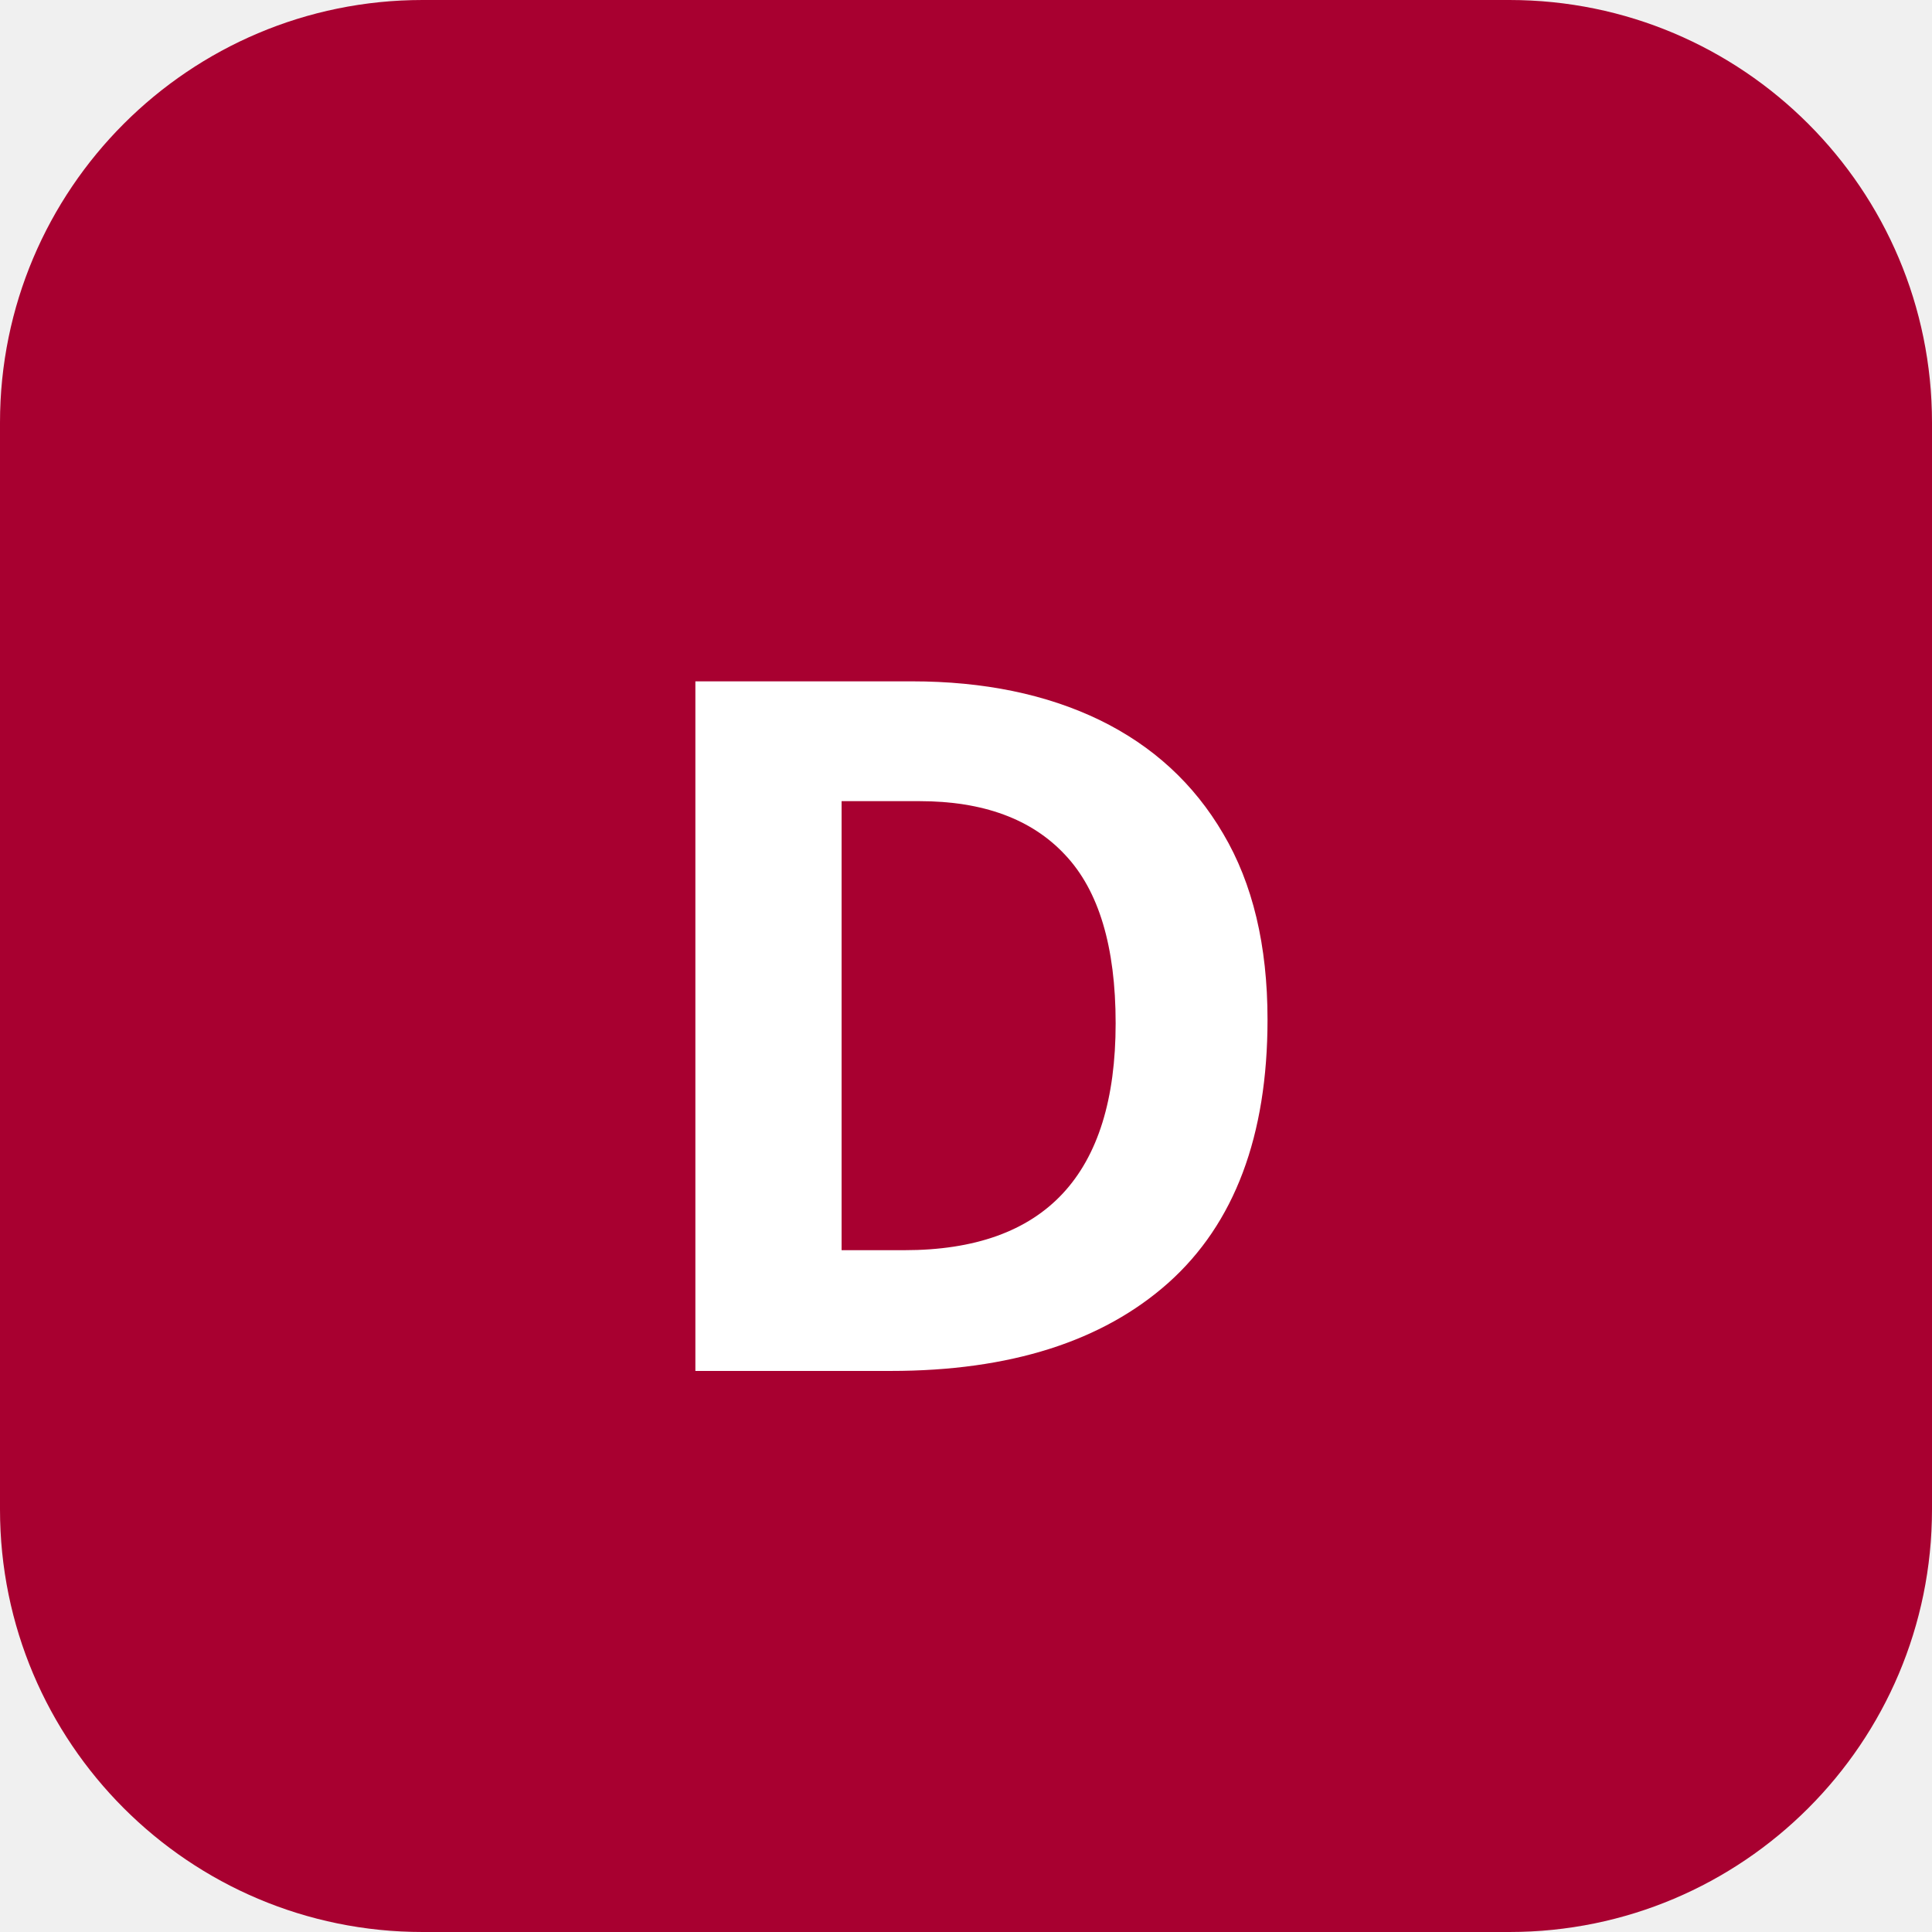
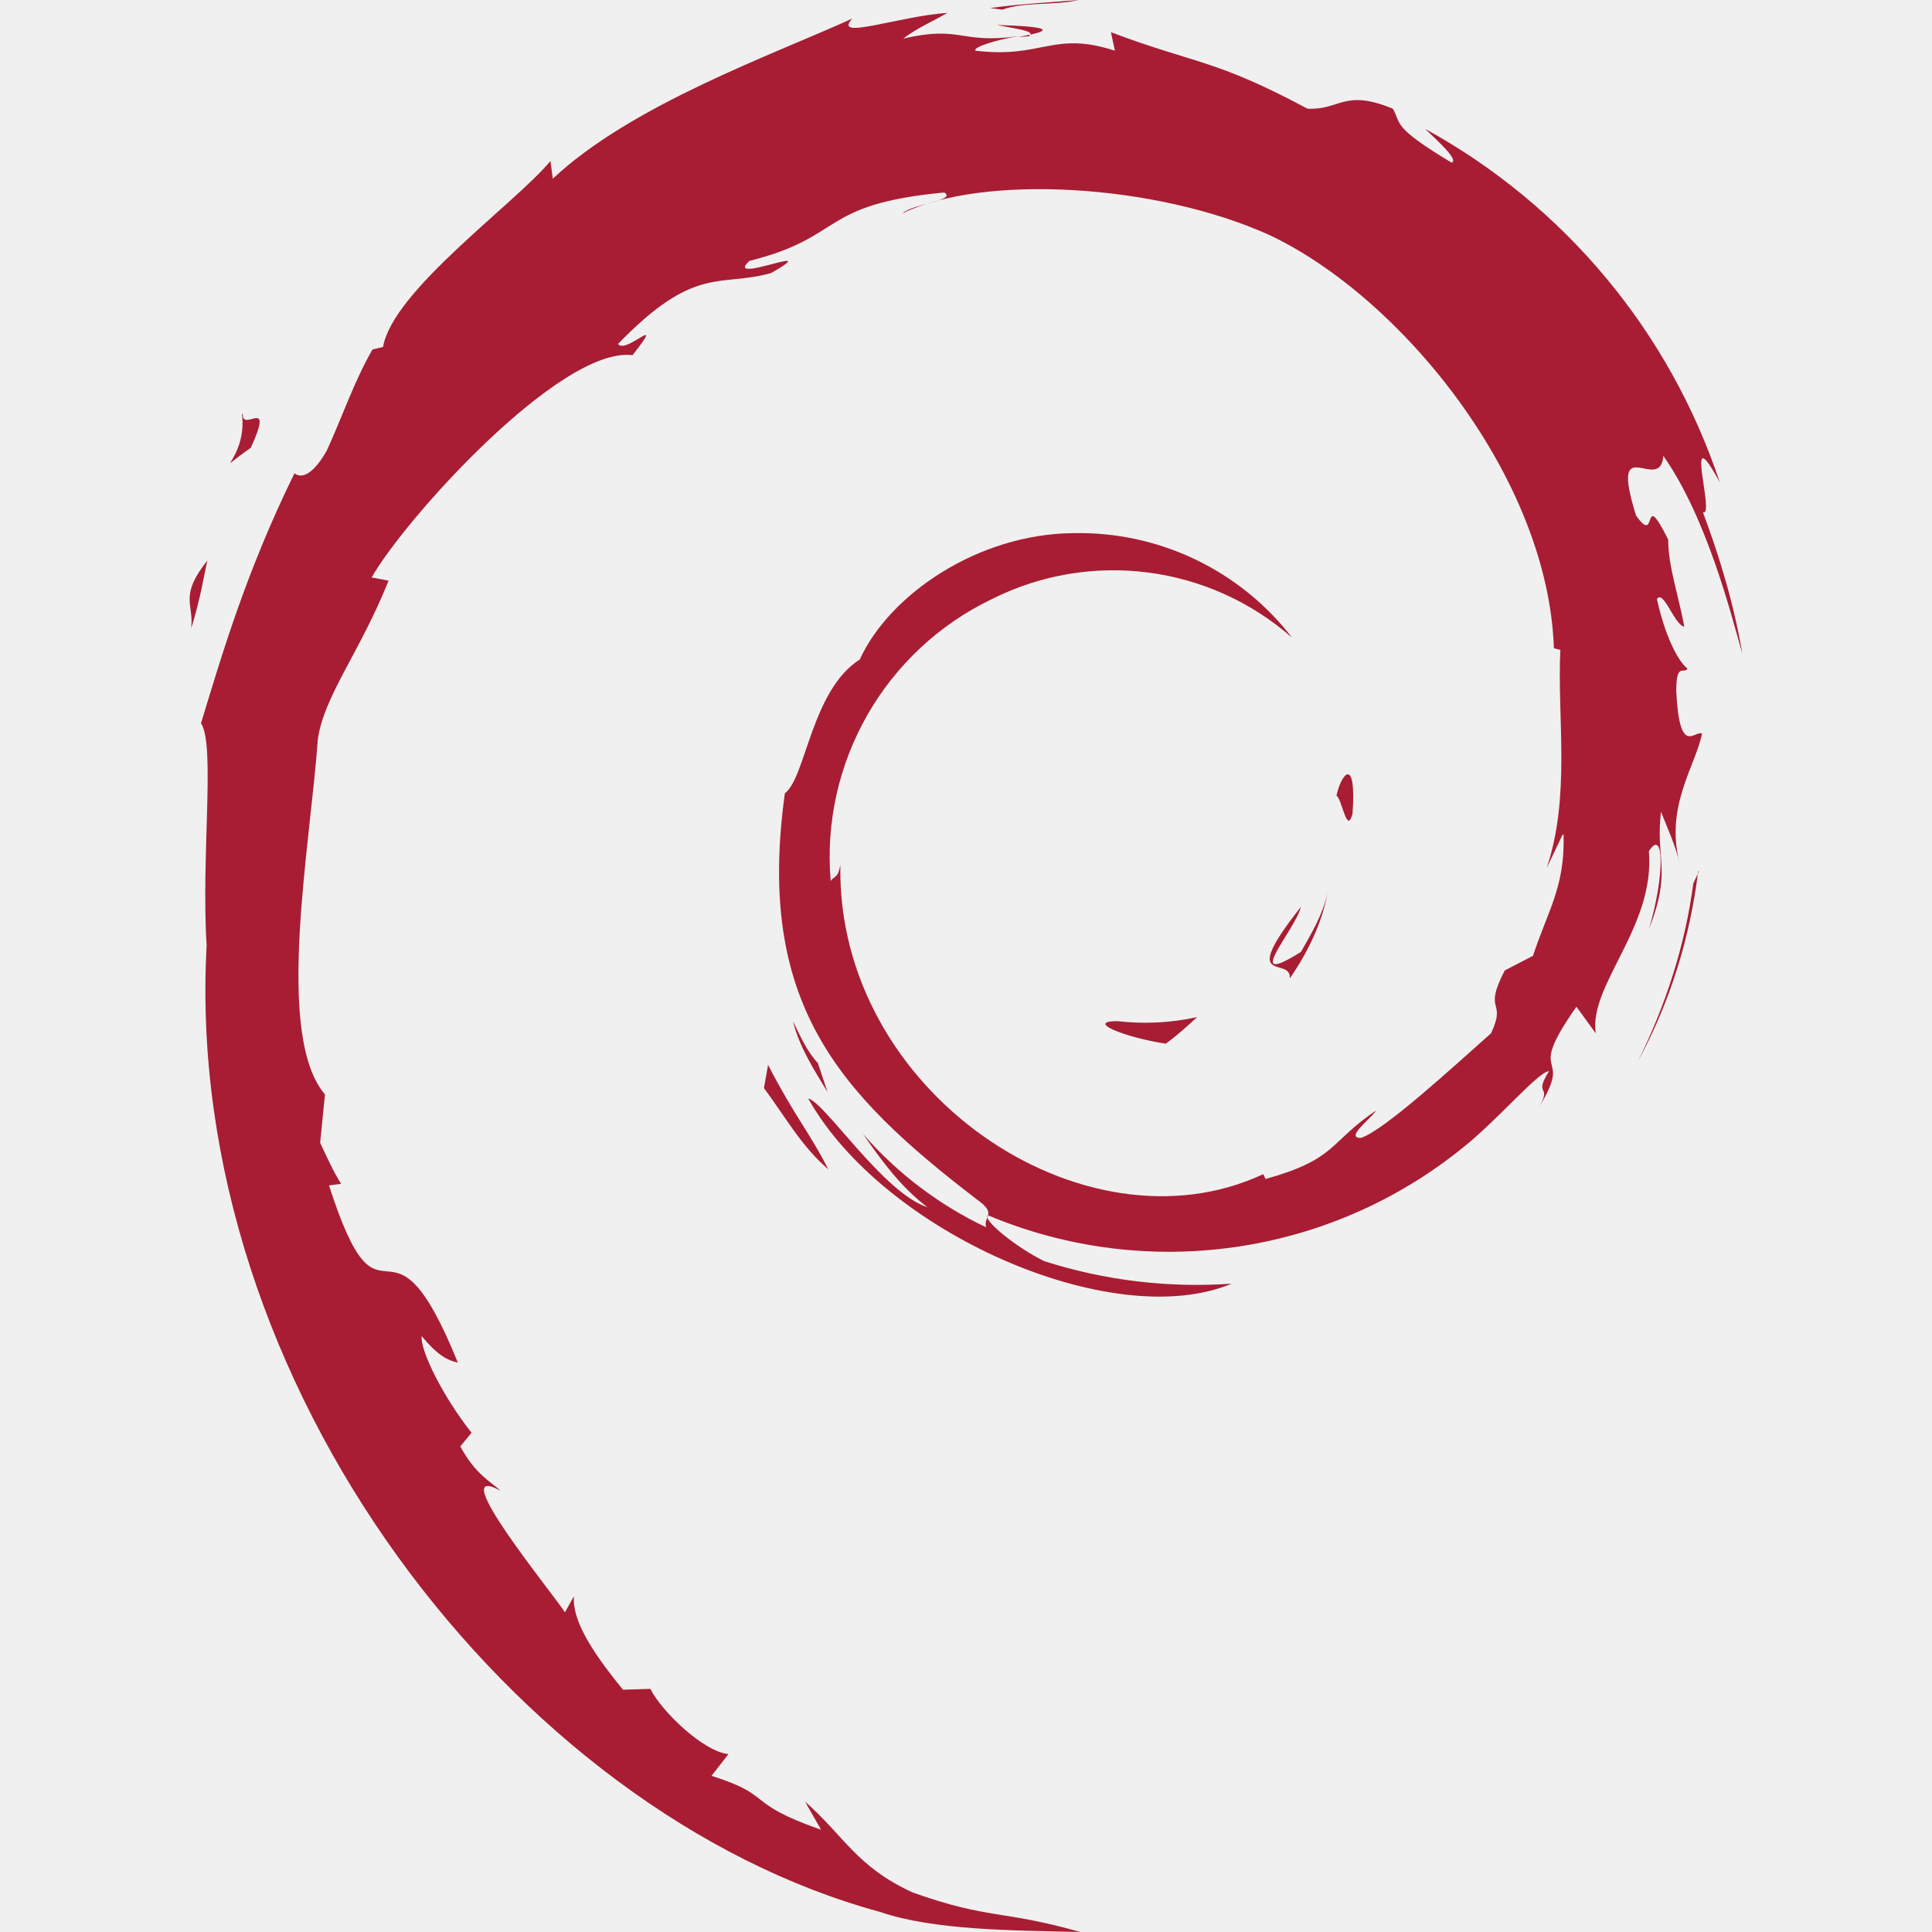
- <svg xmlns="http://www.w3.org/2000/svg" viewBox="0 0 64 64" role="img" aria-label="debian">
-   <rect width="64" height="64" rx="14" fill="#a80030" />
-   <text x="32" y="33" font-family="ui-sans-serif,system-ui,sans-serif" font-size="32" font-weight="700" fill="#fff" text-anchor="middle" dominant-baseline="central">D</text>
+ <svg xmlns="http://www.w3.org/2000/svg" fill="#A81D33" role="img" viewBox="0 0 24 24">
+   <path d="M13.88 12.685c-.4 0 .08.2.601.28.14-.1.27-.22.39-.33a3.001 3.001 0 01-.99.05m2.14-.53c.23-.33.4-.69.47-1.06-.06.27-.2.5-.33.73-.75.47-.07-.27 0-.56-.8 1.01-.11.6-.14.89m.781-2.05c.05-.721-.14-.501-.2-.221.07.04.13.5.2.22M12.38.31c.2.04.45.07.42.12.23-.05.28-.1-.43-.12m.43.12l-.15.03.14-.01V.43m6.633 9.944c.02.64-.2.95-.38 1.5l-.35.181c-.28.54.03.35-.17.78-.44.39-1.34 1.22-1.62 1.301-.201 0 .14-.25.19-.34-.591.4-.481.6-1.371.85l-.03-.06c-2.221 1.04-5.303-1.02-5.253-3.842-.03.17-.07.13-.12.2a3.551 3.552 0 012.001-3.501 3.361 3.362 0 013.732.48 3.341 3.342 0 00-2.721-1.3c-1.18.01-2.281.76-2.651 1.57-.6.38-.67 1.47-.93 1.661-.361 2.601.66 3.722 2.38 5.042.27.19.08.21.12.35a4.702 4.702 0 01-1.53-1.16c.23.33.47.66.8.91-.55-.18-1.27-1.3-1.48-1.35.93 1.66 3.78 2.921 5.261 2.3a6.203 6.203 0 01-2.33-.28c-.33-.16-.77-.51-.7-.57a5.802 5.803 0 005.902-.84c.44-.35.93-.94 1.07-.95-.2.32.04.16-.12.44.44-.72-.2-.3.46-1.24l.24.33c-.09-.6.74-1.321.66-2.262.19-.3.2.3 0 .97.29-.74.08-.85.15-1.46.08.2.18.42.23.63-.18-.7.2-1.2.28-1.6-.09-.05-.28.3-.32-.53 0-.37.1-.2.14-.28-.08-.05-.26-.32-.38-.861.08-.13.22.33.34.34-.08-.42-.2-.75-.2-1.08-.34-.68-.12.1-.4-.3-.34-1.091.3-.25.34-.74.54.77.84 1.96.981 2.46-.1-.6-.28-1.2-.49-1.76.16.07-.26-1.241.21-.37A7.823 7.824 0 0017.702 1.6c.18.17.42.39.33.42-.75-.45-.62-.48-.73-.67-.61-.25-.65.02-1.06 0C15.082.73 14.862.8 13.8.4l.05.23c-.77-.25-.9.1-1.73 0-.05-.04.27-.14.53-.18-.741.1-.701-.14-1.431.03.17-.13.36-.21.55-.32-.6.04-1.44.35-1.18.07C9.6.68 7.847 1.3 6.867 2.22L6.838 2c-.45.54-1.96 1.611-2.08 2.311l-.131.03c-.23.4-.38.85-.57 1.261-.3.52-.45.2-.4.28-.6 1.22-.9 2.251-1.16 3.102.18.27 0 1.65.07 2.76-.3 5.463 3.84 10.776 8.363 12.006.67.23 1.65.23 2.49.25-.99-.28-1.12-.15-2.08-.49-.7-.32-.85-.7-1.34-1.13l.2.35c-.971-.34-.57-.42-1.361-.67l.21-.27c-.31-.03-.83-.53-.97-.81l-.34.01c-.41-.501-.63-.871-.61-1.161l-.111.2c-.13-.21-1.52-1.901-.8-1.511-.13-.12-.31-.2-.5-.55l.14-.17c-.35-.44-.64-1.02-.62-1.2.2.24.32.3.45.33-.88-2.172-.93-.12-1.601-2.202l.15-.02c-.1-.16-.18-.34-.26-.51l.06-.6c-.63-.74-.18-3.102-.09-4.402.07-.54.53-1.1.88-1.981l-.21-.04c.4-.71 2.341-2.872 3.241-2.761.43-.55-.09 0-.18-.14.96-.991 1.26-.7 1.901-.88.7-.401-.6.16-.27-.151 1.2-.3.85-.7 2.421-.85.16.1-.39.14-.52.26 1-.49 3.151-.37 4.562.27 1.63.77 3.461 3.011 3.531 5.132l.08.02c-.04.85.13 1.821-.17 2.711l.2-.42M9.54 13.236l-.05.28c.26.35.47.73.8 1.01-.24-.47-.42-.66-.75-1.3m.62-.02c-.14-.15-.22-.34-.31-.52.08.32.26.6.43.88l-.12-.36m10.945-2.382l-.07.15c-.1.76-.34 1.511-.69 2.212.4-.73.65-1.541.75-2.362M12.45.12c.27-.1.66-.05.95-.12-.37.03-.74.05-1.1.1l.15.02M3.006 5.142c.07.57-.43.8.11.42.3-.66-.11-.18-.1-.42m-.64 2.661c.12-.39.15-.62.2-.84-.35.44-.17.53-.2.83" />
</svg>
